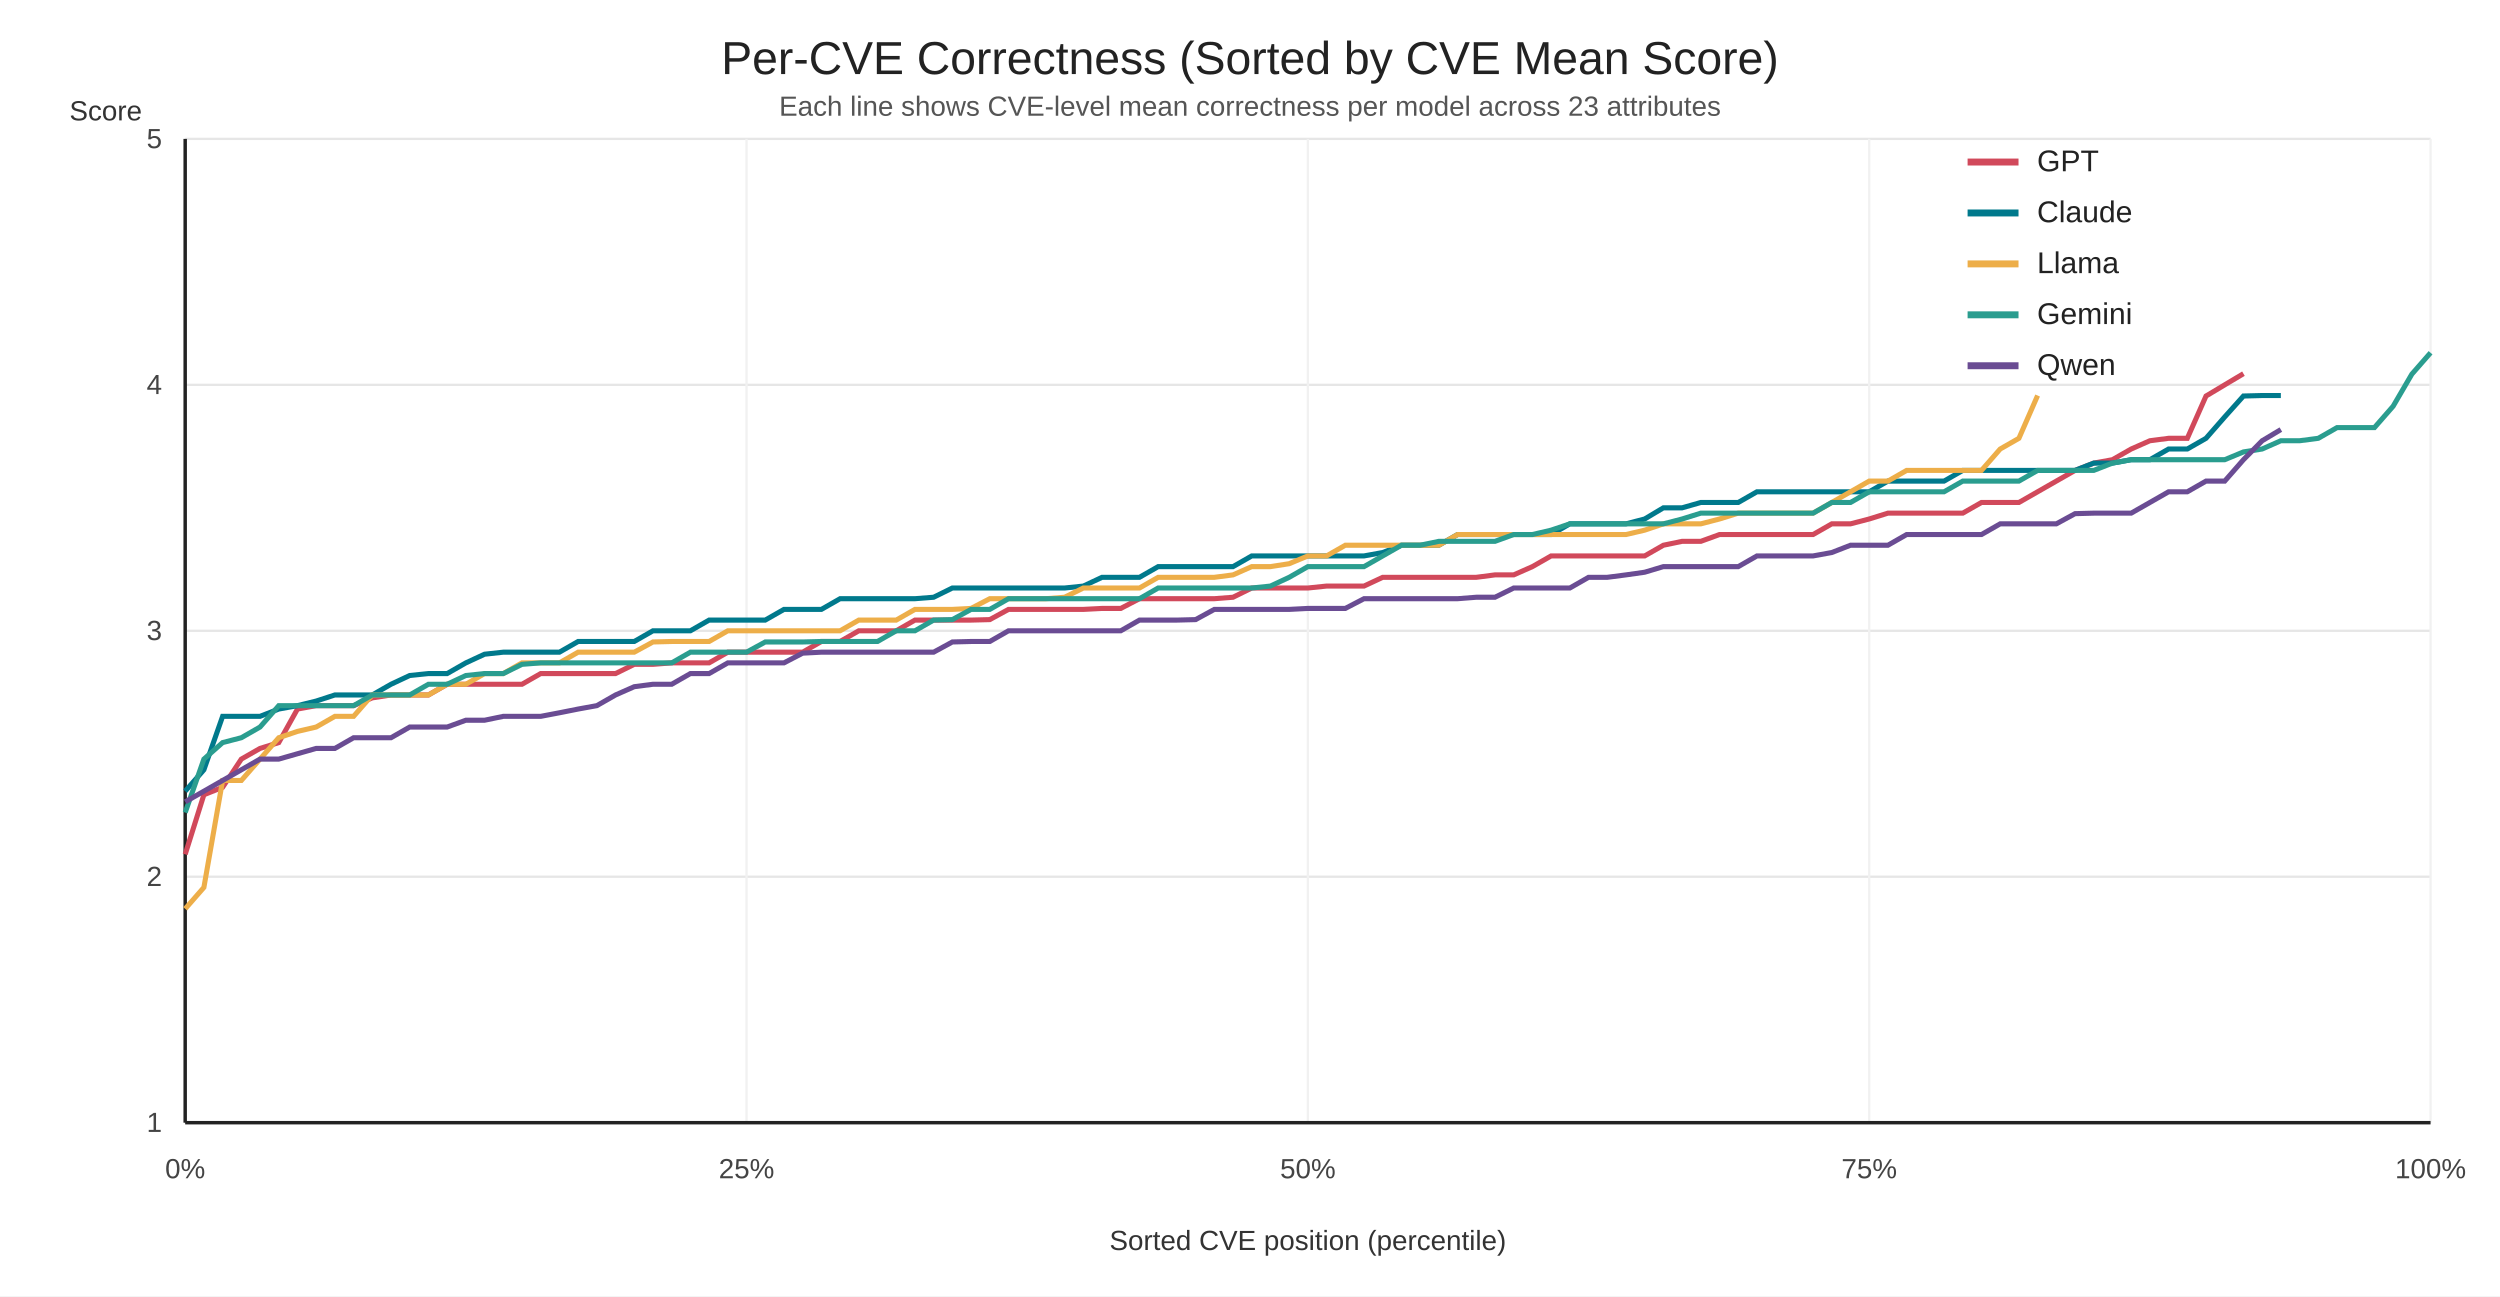
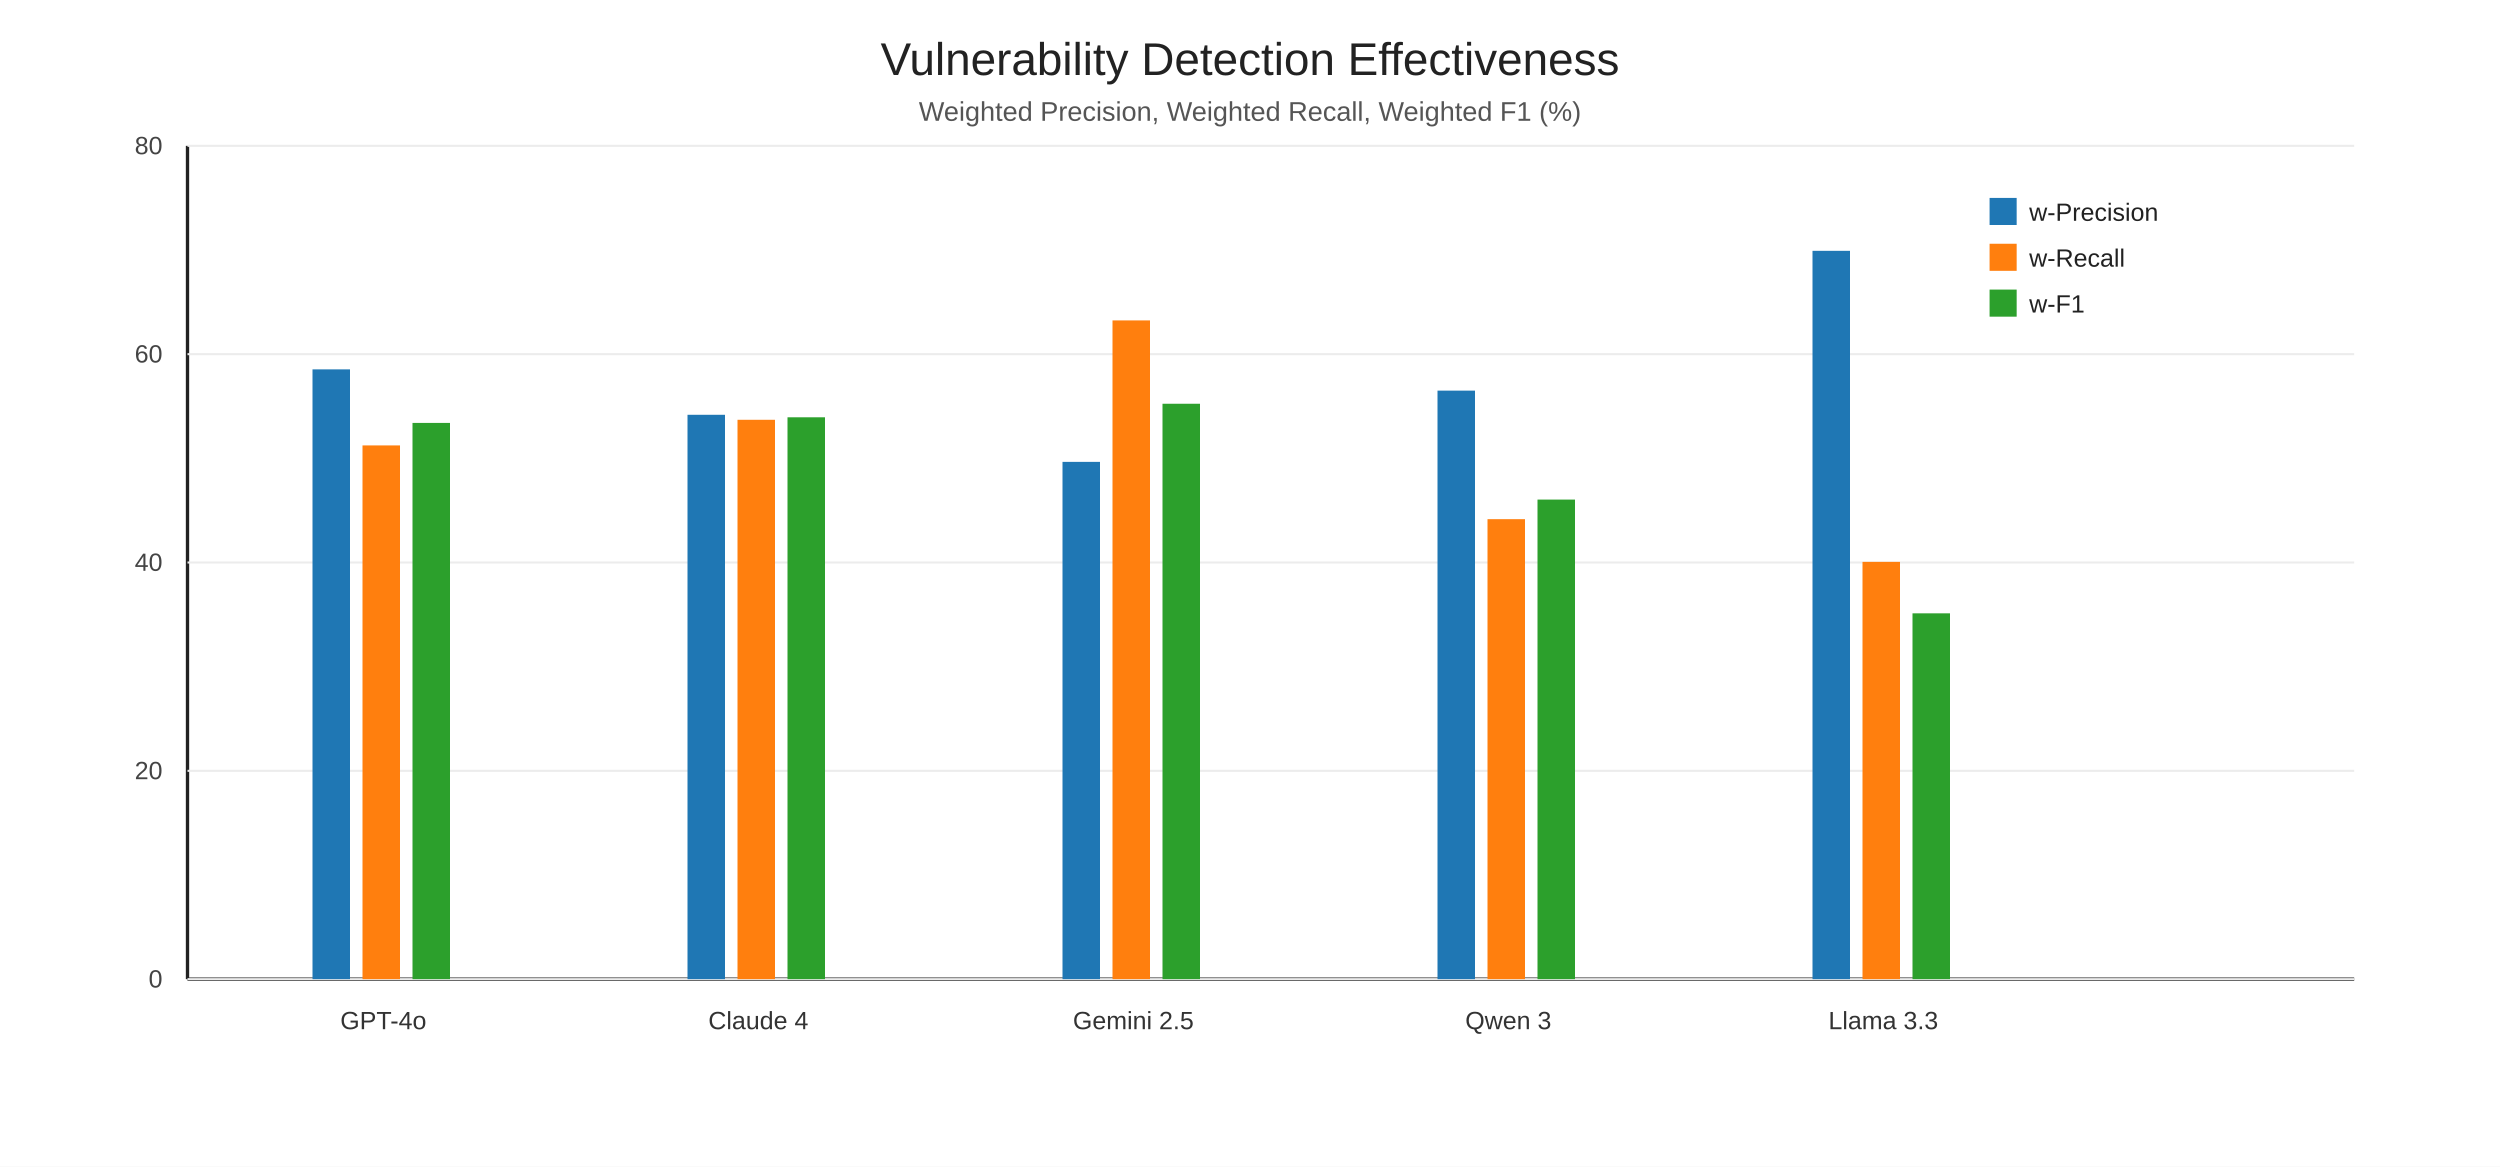
- <svg xmlns="http://www.w3.org/2000/svg" width="1080" height="560" viewBox="0 0 1080 560">
+ <svg xmlns="http://www.w3.org/2000/svg" width="1200" height="560" viewBox="0 0 1200 560">
  <rect width="100%" height="100%" fill="#ffffff" />
-   <text x="540" y="32" text-anchor="middle" font-family="Arial" font-size="20" fill="#222">Per-CVE Correctness (Sorted by CVE Mean Score)</text>
-   <text x="540" y="50" text-anchor="middle" font-family="Arial" font-size="12" fill="#555">Each line shows CVE-level mean correctness per model across 23 attributes</text>
-   <line x1="80" y1="485.00" x2="1050" y2="485.00" stroke="#e6e6e6" stroke-width="1" />
-   <text x="70" y="489.00" text-anchor="end" font-family="Arial" font-size="12" fill="#444">1</text>
-   <line x1="80" y1="378.75" x2="1050" y2="378.75" stroke="#e6e6e6" stroke-width="1" />
-   <text x="70" y="382.75" text-anchor="end" font-family="Arial" font-size="12" fill="#444">2</text>
-   <line x1="80" y1="272.50" x2="1050" y2="272.50" stroke="#e6e6e6" stroke-width="1" />
-   <text x="70" y="276.50" text-anchor="end" font-family="Arial" font-size="12" fill="#444">3</text>
-   <line x1="80" y1="166.25" x2="1050" y2="166.25" stroke="#e6e6e6" stroke-width="1" />
-   <text x="70" y="170.25" text-anchor="end" font-family="Arial" font-size="12" fill="#444">4</text>
-   <line x1="80" y1="60.00" x2="1050" y2="60.00" stroke="#e6e6e6" stroke-width="1" />
-   <text x="70" y="64.00" text-anchor="end" font-family="Arial" font-size="12" fill="#444">5</text>
-   <line x1="80.00" y1="60" x2="80.00" y2="485" stroke="#f1f1f1" stroke-width="1" />
-   <text x="80.00" y="509" text-anchor="middle" font-family="Arial" font-size="12" fill="#444">0%</text>
-   <line x1="322.50" y1="60" x2="322.50" y2="485" stroke="#f1f1f1" stroke-width="1" />
-   <text x="322.50" y="509" text-anchor="middle" font-family="Arial" font-size="12" fill="#444">25%</text>
-   <line x1="565.00" y1="60" x2="565.00" y2="485" stroke="#f1f1f1" stroke-width="1" />
-   <text x="565.00" y="509" text-anchor="middle" font-family="Arial" font-size="12" fill="#444">50%</text>
-   <line x1="807.50" y1="60" x2="807.50" y2="485" stroke="#f1f1f1" stroke-width="1" />
-   <text x="807.50" y="509" text-anchor="middle" font-family="Arial" font-size="12" fill="#444">75%</text>
-   <line x1="1050.00" y1="60" x2="1050.00" y2="485" stroke="#f1f1f1" stroke-width="1" />
-   <text x="1050.00" y="509" text-anchor="middle" font-family="Arial" font-size="12" fill="#444">100%</text>
-   <line x1="80" y1="60" x2="80" y2="485" stroke="#222" stroke-width="1.5" />
-   <line x1="80" y1="485" x2="1050" y2="485" stroke="#222" stroke-width="1.5" />
-   <polyline fill="none" stroke="#d1495b" stroke-width="2.2" points="80.00,369.09 88.08,343.33 96.17,340.11 104.25,327.93 112.33,323.32 120.42,320.80 128.50,306.31 136.58,304.84 144.67,304.84 152.75,304.84 160.83,301.48 168.92,300.22 177.00,300.22 185.08,300.22 193.17,295.60 201.25,295.60 209.33,295.60 217.42,295.60 225.50,295.60 233.58,290.98 241.67,290.98 249.75,290.98 257.83,290.98 265.92,290.98 274.00,286.99 282.08,286.99 290.17,286.36 298.25,286.36 306.33,286.36 314.42,281.74 322.50,281.74 330.58,281.74 338.67,281.74 346.75,281.74 354.83,277.12 362.92,277.12 371.00,272.50 379.08,272.50 387.17,272.50 395.25,267.88 403.33,267.88 411.42,267.88 419.50,267.88 427.58,267.67 435.67,263.26 443.75,263.26 451.83,263.26 459.92,263.26 468.00,263.26 476.08,262.84 484.17,262.84 492.25,258.64 500.33,258.64 508.42,258.64 516.50,258.64 524.58,258.64 532.67,258.01 540.75,254.02 548.83,254.02 556.92,254.02 565.00,254.02 573.08,253.18 581.17,253.18 589.25,253.18 597.33,249.40 605.42,249.40 613.50,249.40 621.58,249.40 629.67,249.40 637.75,249.40 645.83,248.35 653.92,248.35 662.00,244.78 670.08,240.16 678.17,240.16 686.25,240.16 694.33,240.16 702.42,240.16 710.50,240.16 718.58,235.54 726.67,233.86 734.75,233.86 742.83,230.92 750.92,230.92 759.00,230.92 767.08,230.92 775.17,230.92 783.25,230.92 791.33,226.30 799.42,226.30 807.50,224.20 815.58,221.68 823.67,221.68 831.75,221.68 839.83,221.68 847.92,221.68 856.00,217.07 864.08,217.07 872.17,217.07 880.25,212.45 888.33,207.83 896.42,203.21 904.50,200.06 912.58,198.59 920.67,193.97 928.75,190.40 936.83,189.35 944.92,189.35 953.00,171.08 961.08,166.25 969.17,161.42" />
-   <polyline fill="none" stroke="#00798c" stroke-width="2.2" points="80.00,341.79 88.08,332.55 96.17,309.46 104.25,309.46 112.33,309.46 120.42,306.31 128.50,304.84 136.58,302.86 144.67,300.22 152.75,300.22 160.83,300.22 168.92,295.60 177.00,291.82 185.08,290.98 193.17,290.98 201.25,286.36 209.33,282.62 217.42,281.74 225.50,281.74 233.58,281.74 241.67,281.74 249.75,277.12 257.83,277.12 265.92,277.12 274.00,277.12 282.08,272.50 290.17,272.50 298.25,272.50 306.33,267.88 314.42,267.88 322.50,267.88 330.58,267.88 338.67,263.26 346.75,263.26 354.83,263.26 362.92,258.64 371.00,258.64 379.08,258.64 387.17,258.64 395.25,258.64 403.33,258.01 411.42,254.02 419.50,254.02 427.58,254.02 435.67,254.02 443.75,254.02 451.83,254.02 459.92,254.02 468.00,253.18 476.08,249.40 484.17,249.40 492.25,249.40 500.33,244.78 508.42,244.78 516.50,244.78 524.58,244.78 532.67,244.78 540.75,240.16 548.83,240.16 556.92,240.16 565.00,240.16 573.08,240.16 581.17,240.16 589.25,240.16 597.33,238.69 605.42,235.54 613.50,235.54 621.58,235.54 629.67,230.92 637.75,230.92 645.83,230.92 653.92,230.92 662.00,230.92 670.08,230.92 678.17,226.30 686.25,226.30 694.33,226.30 702.42,226.30 710.50,224.20 718.58,219.38 726.67,219.38 734.75,217.07 742.83,217.07 750.92,217.07 759.00,212.45 767.08,212.45 775.17,212.45 783.25,212.45 791.33,212.45 799.42,212.45 807.50,212.45 815.58,207.83 823.67,207.83 831.75,207.83 839.83,207.83 847.92,203.21 856.00,203.21 864.08,203.21 872.17,203.21 880.25,203.21 888.33,203.21 896.42,203.21 904.50,200.06 912.58,200.06 920.67,198.59 928.75,198.59 936.83,193.97 944.92,193.97 953.00,189.35 961.08,180.11 969.17,171.08 977.25,170.87 985.33,170.87" />
-   <polyline fill="none" stroke="#edae49" stroke-width="2.2" points="80.00,392.61 88.08,383.37 96.17,337.17 104.25,337.17 112.33,327.93 120.42,318.70 128.50,315.97 136.58,314.08 144.67,309.46 152.75,309.46 160.83,300.22 168.92,300.22 177.00,300.22 185.08,300.22 193.17,295.60 201.25,295.60 209.33,290.98 217.42,290.98 225.50,286.36 233.58,286.36 241.67,286.36 249.75,281.74 257.83,281.74 265.92,281.74 274.00,281.74 282.08,277.33 290.17,277.12 298.25,277.12 306.33,277.12 314.42,272.50 322.50,272.50 330.58,272.50 338.67,272.50 346.75,272.50 354.83,272.50 362.92,272.50 371.00,267.88 379.08,267.88 387.17,267.88 395.25,263.26 403.33,263.26 411.42,263.26 419.50,262.84 427.58,258.64 435.67,258.64 443.75,258.64 451.83,258.64 459.92,258.01 468.00,254.02 476.08,254.02 484.17,254.02 492.25,254.02 500.33,249.40 508.42,249.40 516.50,249.40 524.58,249.40 532.67,248.35 540.75,244.78 548.83,244.78 556.92,243.52 565.00,240.16 573.08,240.16 581.17,235.54 589.25,235.54 597.33,235.54 605.42,235.54 613.50,235.54 621.58,235.54 629.67,230.92 637.75,230.92 645.83,230.92 653.92,230.92 662.00,230.92 670.08,230.92 678.17,230.92 686.25,230.92 694.33,230.92 702.42,230.92 710.50,229.03 718.58,226.30 726.67,226.30 734.75,226.30 742.83,224.20 750.92,221.68 759.00,221.68 767.08,221.68 775.17,221.68 783.25,221.68 791.33,217.07 799.42,212.45 807.50,207.83 815.58,207.83 823.67,203.21 831.75,203.21 839.83,203.21 847.92,203.21 856.00,203.21 864.08,193.97 872.17,189.35 880.25,170.87" />
-   <polyline fill="none" stroke="#2a9d8f" stroke-width="2.2" points="80.00,351.03 88.08,327.93 96.17,320.80 104.25,318.70 112.33,314.08 120.42,304.84 128.50,304.84 136.58,304.84 144.67,304.84 152.75,304.84 160.83,300.22 168.92,300.22 177.00,300.22 185.08,295.60 193.17,295.60 201.25,291.82 209.33,290.98 217.42,290.98 225.50,286.99 233.58,286.36 241.67,286.36 249.75,286.36 257.83,286.36 265.92,286.36 274.00,286.36 282.08,286.36 290.17,286.36 298.25,281.74 306.33,281.74 314.42,281.74 322.50,281.74 330.58,277.33 338.67,277.33 346.75,277.33 354.83,277.12 362.92,277.12 371.00,277.12 379.08,277.12 387.17,272.50 395.25,272.50 403.33,267.88 411.42,267.67 419.50,263.26 427.58,263.26 435.67,258.64 443.75,258.64 451.83,258.64 459.92,258.64 468.00,258.64 476.08,258.64 484.17,258.64 492.25,258.64 500.33,254.02 508.42,254.02 516.50,254.02 524.58,254.02 532.67,254.02 540.75,254.02 548.83,253.18 556.92,249.40 565.00,244.78 573.08,244.78 581.17,244.78 589.25,244.78 597.33,240.16 605.42,235.54 613.50,235.54 621.58,233.86 629.67,233.86 637.75,233.86 645.83,233.86 653.92,230.92 662.00,230.92 670.08,229.03 678.17,226.30 686.25,226.30 694.33,226.30 702.42,226.30 710.50,226.30 718.58,226.30 726.67,224.20 734.75,221.68 742.83,221.68 750.92,221.68 759.00,221.68 767.08,221.68 775.17,221.68 783.25,221.68 791.33,217.07 799.42,217.07 807.50,212.45 815.58,212.45 823.67,212.45 831.75,212.45 839.83,212.45 847.92,207.83 856.00,207.83 864.08,207.83 872.17,207.83 880.25,203.21 888.33,203.21 896.42,203.21 904.50,203.21 912.58,200.06 920.67,198.59 928.75,198.59 936.83,198.59 944.92,198.59 953.00,198.59 961.08,198.59 969.17,195.23 977.25,193.97 985.33,190.40 993.42,190.40 1001.50,189.35 1009.58,184.73 1017.67,184.73 1025.75,184.73 1033.83,175.49 1041.92,161.63 1050.00,152.39" />
-   <polyline fill="none" stroke="#6a4c93" stroke-width="2.2" points="80.00,346.41 88.08,341.79 96.17,337.17 104.25,332.55 112.33,327.93 120.42,327.93 128.50,325.62 136.58,323.32 144.67,323.32 152.75,318.70 160.83,318.70 168.92,318.70 177.00,314.08 185.08,314.08 193.17,314.08 201.25,311.14 209.33,311.14 217.42,309.46 225.50,309.46 233.58,309.46 241.67,307.92 249.75,306.31 257.83,304.84 265.92,300.22 274.00,296.65 282.08,295.60 290.17,295.60 298.25,290.98 306.33,290.98 314.42,286.36 322.50,286.36 330.58,286.36 338.67,286.36 346.75,282.16 354.83,281.74 362.92,281.74 371.00,281.74 379.08,281.74 387.17,281.74 395.25,281.74 403.33,281.74 411.42,277.33 419.50,277.12 427.58,277.12 435.67,272.50 443.75,272.50 451.83,272.50 459.92,272.50 468.00,272.50 476.08,272.50 484.17,272.50 492.25,267.88 500.33,267.88 508.42,267.88 516.50,267.67 524.58,263.26 532.67,263.26 540.75,263.26 548.83,263.26 556.92,263.26 565.00,262.84 573.08,262.84 581.17,262.84 589.25,258.64 597.33,258.64 605.42,258.64 613.50,258.64 621.58,258.64 629.67,258.64 637.75,258.01 645.83,258.01 653.92,254.02 662.00,254.02 670.08,254.02 678.17,254.02 686.25,249.40 694.33,249.40 702.42,248.35 710.50,247.20 718.58,244.78 726.67,244.78 734.75,244.78 742.83,244.78 750.92,244.78 759.00,240.16 767.08,240.16 775.17,240.16 783.25,240.16 791.33,238.69 799.42,235.54 807.50,235.54 815.58,235.54 823.67,230.92 831.75,230.92 839.83,230.92 847.92,230.92 856.00,230.92 864.08,226.30 872.17,226.30 880.25,226.30 888.33,226.30 896.42,221.90 904.50,221.68 912.58,221.68 920.67,221.68 928.75,217.07 936.83,212.45 944.92,212.45 953.00,207.83 961.08,207.83 969.17,198.59 977.25,190.40 985.33,185.57" />
-   <line x1="850" y1="70" x2="872" y2="70" stroke="#d1495b" stroke-width="3" />
-   <text x="880" y="74" font-family="Arial" font-size="13" fill="#222">GPT</text>
-   <line x1="850" y1="92" x2="872" y2="92" stroke="#00798c" stroke-width="3" />
-   <text x="880" y="96" font-family="Arial" font-size="13" fill="#222">Claude</text>
-   <line x1="850" y1="114" x2="872" y2="114" stroke="#edae49" stroke-width="3" />
-   <text x="880" y="118" font-family="Arial" font-size="13" fill="#222">Llama</text>
-   <line x1="850" y1="136" x2="872" y2="136" stroke="#2a9d8f" stroke-width="3" />
-   <text x="880" y="140" font-family="Arial" font-size="13" fill="#222">Gemini</text>
-   <line x1="850" y1="158" x2="872" y2="158" stroke="#6a4c93" stroke-width="3" />
-   <text x="880" y="162" font-family="Arial" font-size="13" fill="#222">Qwen</text>
-   <text x="30" y="52" font-family="Arial" font-size="12" fill="#333">Score</text>
-   <text x="565.0" y="540" text-anchor="middle" font-family="Arial" font-size="12" fill="#333">Sorted CVE position (percentile)</text>
+   <text x="600" y="36" text-anchor="middle" font-family="Arial" font-size="22" fill="#222">Vulnerability Detection Effectiveness</text>
+   <text x="600" y="58" text-anchor="middle" font-family="Arial" font-size="13" fill="#555">Weighted Precision, Weighted Recall, Weighted F1 (%)</text>
+   <line x1="90" y1="470" x2="1130" y2="470" stroke="#222" stroke-width="1.6" />
+   <line x1="90" y1="70" x2="90" y2="470" stroke="#222" stroke-width="1.6" />
+   <line x1="90" y1="470" x2="1130" y2="470" stroke="#ececec" />
+   <text x="78" y="474" text-anchor="end" font-family="Arial" font-size="12" fill="#444">0</text>
+   <line x1="90" y1="370" x2="1130" y2="370" stroke="#ececec" />
+   <text x="78" y="374" text-anchor="end" font-family="Arial" font-size="12" fill="#444">20</text>
+   <line x1="90" y1="270" x2="1130" y2="270" stroke="#ececec" />
+   <text x="78" y="274" text-anchor="end" font-family="Arial" font-size="12" fill="#444">40</text>
+   <line x1="90" y1="170" x2="1130" y2="170" stroke="#ececec" />
+   <text x="78" y="174" text-anchor="end" font-family="Arial" font-size="12" fill="#444">60</text>
+   <line x1="90" y1="70" x2="1130" y2="70" stroke="#ececec" />
+   <text x="78" y="74" text-anchor="end" font-family="Arial" font-size="12" fill="#444">80</text>
+   <rect x="150" y="177.3" width="18" height="292.7" fill="#1f77b4" />
+   <rect x="174" y="213.8" width="18" height="256.2" fill="#ff7f0e" />
+   <rect x="198" y="203.0" width="18" height="267.0" fill="#2ca02c" />
+   <rect x="330" y="199.1" width="18" height="270.9" fill="#1f77b4" />
+   <rect x="354" y="201.5" width="18" height="268.5" fill="#ff7f0e" />
+   <rect x="378" y="200.3" width="18" height="269.7" fill="#2ca02c" />
+   <rect x="510" y="221.7" width="18" height="248.3" fill="#1f77b4" />
+   <rect x="534" y="153.8" width="18" height="316.2" fill="#ff7f0e" />
+   <rect x="558" y="193.8" width="18" height="276.2" fill="#2ca02c" />
+   <rect x="690" y="187.5" width="18" height="282.5" fill="#1f77b4" />
+   <rect x="714" y="249.2" width="18" height="220.8" fill="#ff7f0e" />
+   <rect x="738" y="239.8" width="18" height="230.2" fill="#2ca02c" />
+   <rect x="870" y="120.4" width="18" height="349.6" fill="#1f77b4" />
+   <rect x="894" y="269.7" width="18" height="200.3" fill="#ff7f0e" />
+   <rect x="918" y="294.4" width="18" height="175.6" fill="#2ca02c" />
+   <text x="184" y="494" text-anchor="middle" font-family="Arial" font-size="12" fill="#333">GPT-4o</text>
+   <text x="364" y="494" text-anchor="middle" font-family="Arial" font-size="12" fill="#333">Claude 4</text>
+   <text x="544" y="494" text-anchor="middle" font-family="Arial" font-size="12" fill="#333">Gemini 2.5</text>
+   <text x="724" y="494" text-anchor="middle" font-family="Arial" font-size="12" fill="#333">Qwen 3</text>
+   <text x="904" y="494" text-anchor="middle" font-family="Arial" font-size="12" fill="#333">Llama 3.3</text>
+   <rect x="955" y="95" width="13" height="13" fill="#1f77b4" />
+   <text x="974" y="106" font-family="Arial" font-size="12" fill="#222">w-Precision</text>
+   <rect x="955" y="117" width="13" height="13" fill="#ff7f0e" />
+   <text x="974" y="128" font-family="Arial" font-size="12" fill="#222">w-Recall</text>
+   <rect x="955" y="139" width="13" height="13" fill="#2ca02c" />
+   <text x="974" y="150" font-family="Arial" font-size="12" fill="#222">w-F1</text>
</svg>
